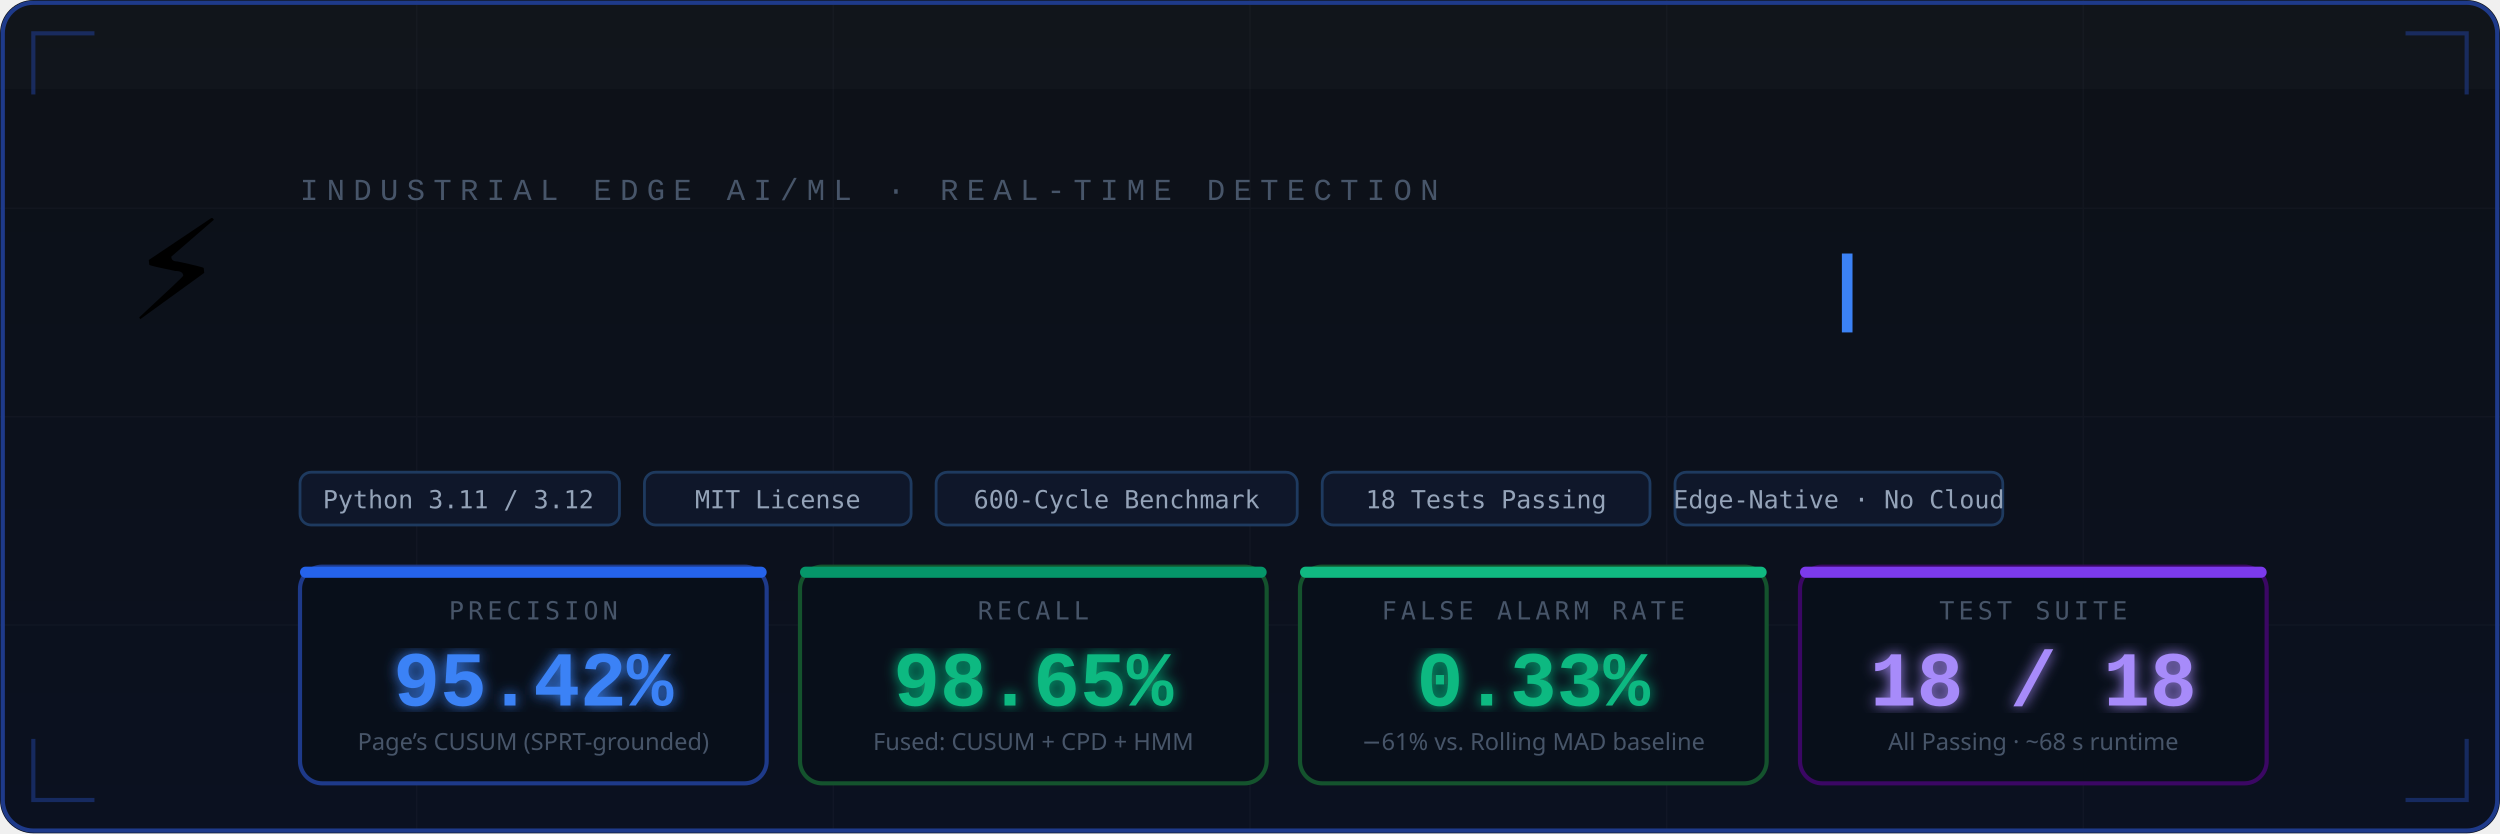
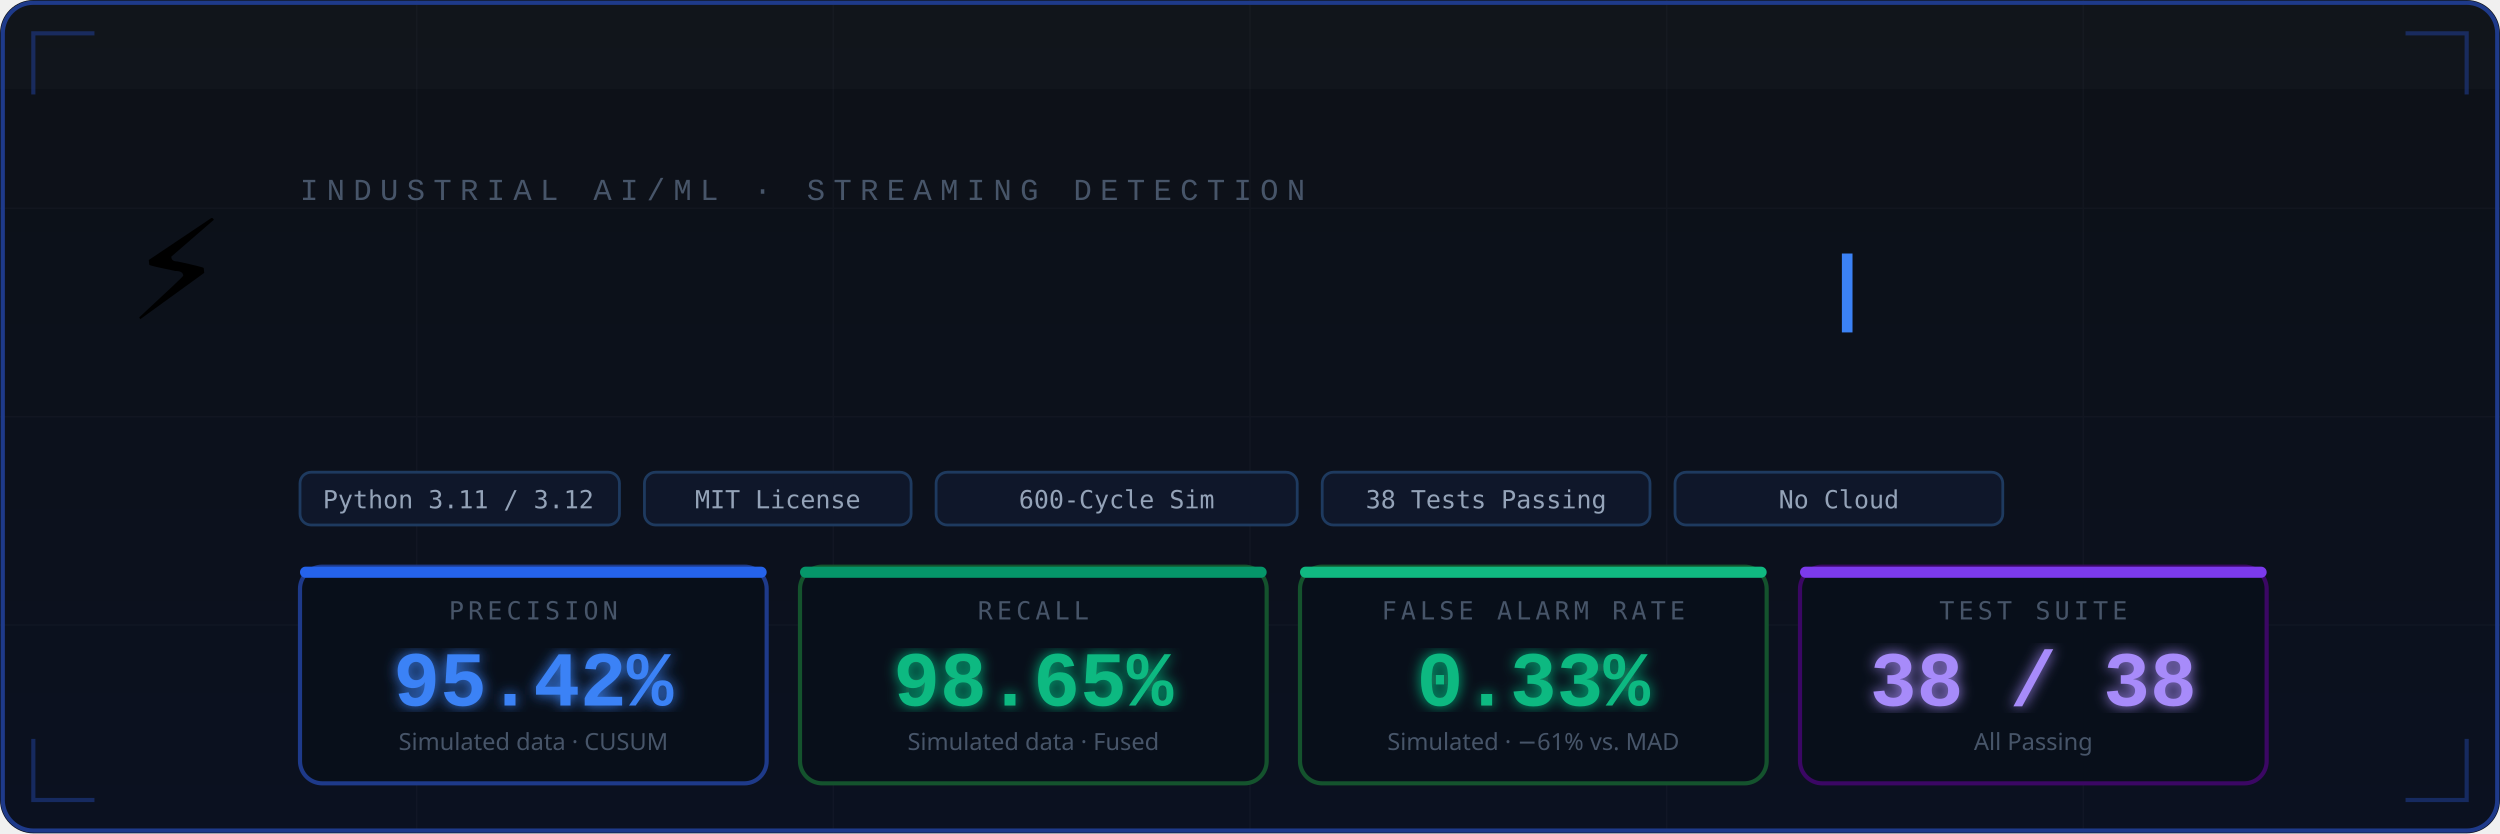
<svg xmlns="http://www.w3.org/2000/svg" width="900" height="300" viewBox="0 0 900 300">
  <defs>
    <style>
      @keyframes fadeUp { from { opacity: 0; } to { opacity: 1; } }
      @keyframes blink { 0%,100% { opacity: 1; } 50% { opacity: 0; } }
      @keyframes pulseB { 0%,100% { stroke-opacity:.3; } 50% { stroke-opacity:1; } }
      @keyframes pulseG { 0%,100% { stroke-opacity:.3; } 50% { stroke-opacity:1; } }
      @keyframes pulseE { 0%,100% { stroke-opacity:.3; } 50% { stroke-opacity:1; } }
      @keyframes pulseP { 0%,100% { stroke-opacity:.3; } 50% { stroke-opacity:1; } }
      @keyframes scan { 0% { transform:translateY(-35px); } 100% { transform:translateY(300px); } }
      .a1{animation:fadeUp .6s ease-out .1s both;}
      .a2{animation:fadeUp .6s ease-out .6s both;}
      .a3{animation:fadeUp .6s ease-out 1.1s both;}
      .a4{animation:fadeUp .6s ease-out 1.5s both;}
      .m1{animation:fadeUp .5s ease-out 2.0s both;}
      .m2{animation:fadeUp .5s ease-out 2.3s both;}
      .m3{animation:fadeUp .5s ease-out 2.6s both;}
      .m4{animation:fadeUp .5s ease-out 2.9s both;}
      .cursor{animation:blink .9s step-end infinite;fill:#3B82F6;}
      .bb{animation:pulseB 2.4s ease-in-out infinite;}
      .bg{animation:pulseG 2.4s ease-in-out .6s infinite;}
      .be{animation:pulseE 2.4s ease-in-out 1.2s infinite;}
      .bp{animation:pulseP 2.4s ease-in-out 1.8s infinite;}
      .sc{animation:scan 5s linear infinite;}
    </style>
    <linearGradient id="bgG" x1="0" y1="0" x2="0" y2="1">
      <stop offset="0%" stop-color="#0D1117" />
      <stop offset="100%" stop-color="#0B1120" />
    </linearGradient>
    <linearGradient id="rbG" x1="0" y1="0" x2="1" y2="0">
      <stop offset="0%" stop-color="#1D4ED8" />
      <stop offset="33%" stop-color="#7C3AED" />
      <stop offset="66%" stop-color="#059669" />
      <stop offset="100%" stop-color="#D97706" />
    </linearGradient>
    <filter id="tf">
      <feGaussianBlur stdDeviation="2.5" result="b" />
      <feMerge>
        <feMergeNode in="b" />
        <feMergeNode in="SourceGraphic" />
      </feMerge>
    </filter>
    <clipPath id="tc">
      <rect x="0" y="80" height="50" width="0">
        <animate attributeName="width" from="0" to="900" dur="1s" fill="freeze" begin=".6s" />
      </rect>
    </clipPath>
    <clipPath id="sc2">
      <rect x="0" y="130" height="28" width="0">
        <animate attributeName="width" from="0" to="900" dur=".8s" fill="freeze" begin="1.1s" />
      </rect>
    </clipPath>
  </defs>
  <rect width="900" height="300" fill="url(#bgG)" rx="12" />
  <g opacity=".04" stroke="#94A3B8" stroke-width=".5">
    <line x1="150" y1="0" x2="150" y2="300" />
    <line x1="300" y1="0" x2="300" y2="300" />
    <line x1="450" y1="0" x2="450" y2="300" />
    <line x1="600" y1="0" x2="600" y2="300" />
    <line x1="750" y1="0" x2="750" y2="300" />
    <line x1="0" y1="75" x2="900" y2="75" />
    <line x1="0" y1="150" x2="900" y2="150" />
    <line x1="0" y1="225" x2="900" y2="225" />
  </g>
  <rect class="sc" width="900" height="32" fill="white" opacity=".018" y="0" />
  <rect x="0" y="0" height="4" fill="url(#rbG)" rx="2" width="0">
    <animate attributeName="width" from="0" to="900" dur=".7s" fill="freeze" />
  </rect>
  <rect x="1" y="1" width="898" height="298" rx="11" fill="none" stroke="#1E3A8A" stroke-width="1.5" class="bb" />
  <g fill="none" stroke="#1E3A8A" stroke-width="1.5" opacity=".6">
    <path d="M12,34 L12,12 L34,12" />
    <path d="M866,12 L888,12 L888,34" />
    <path d="M12,266 L12,288 L34,288" />
    <path d="M866,288 L888,288 L888,266" />
  </g>
  <text x="46" y="115" font-size="50" class="a1">⚡</text>
-   <text x="108" y="72" font-family="'Courier New',monospace" font-size="11" fill="#475569" letter-spacing="3" class="a1">INDUSTRIAL EDGE AI/ML · REAL-TIME DETECTION</text>
+   <text x="108" y="72" font-family="'Courier New',monospace" font-size="11" fill="#475569" letter-spacing="3" class="a1">INDUSTRIAL AI/ML · STREAMING DETECTION</text>
  <text x="108" y="113" font-family="'Courier New',monospace" font-size="30" font-weight="bold" fill="#F1F5F9" filter="url(#tf)" clip-path="url(#tc)">Dead-Cycle Time Optimizer</text>
  <text x="656" y="113" font-family="'Courier New',monospace" font-size="30" font-weight="bold" class="cursor">|</text>
-   <text x="108" y="142" font-family="sans-serif" font-size="13" fill="#94A3B8" clip-path="url(#sc2)">Page’s CUSUM + SPRT · Multi-Tier Fusion · 15–50 MN Hydraulic Presses · OPC-UA IEC 62541</text>
+   <text x="108" y="142" font-family="sans-serif" font-size="13" fill="#94A3B8" clip-path="url(#sc2)">Page’s CUSUM + SPRT · Multi-Tier Fusion · Hydraulic Extrusion Presses · OPC-UA IEC 62541</text>
  <line x1="108" y1="160" x2="108" y2="160" stroke="#1E293B" stroke-width="1">
    <animate attributeName="x2" from="108" to="855" dur=".6s" fill="freeze" begin="1.5s" />
  </line>
  <g class="a4" font-family="monospace" font-size="9" fill="#94A3B8">
    <rect x="108" y="170" width="115" height="19" rx="4" fill="#0F172A" stroke="#1E3A5F" stroke-width="1" />
    <text x="165" y="183" text-anchor="middle">Python 3.11 / 3.12</text>
    <rect x="232" y="170" width="96" height="19" rx="4" fill="#0F172A" stroke="#1E3A5F" stroke-width="1" />
    <text x="280" y="183" text-anchor="middle">MIT License</text>
    <rect x="337" y="170" width="130" height="19" rx="4" fill="#0F172A" stroke="#1E3A5F" stroke-width="1" />
-     <text x="402" y="183" text-anchor="middle">600-Cycle Benchmark</text>
+     <text x="402" y="183" text-anchor="middle">600-Cycle Sim</text>
    <rect x="476" y="170" width="118" height="19" rx="4" fill="#0F172A" stroke="#1E3A5F" stroke-width="1" />
-     <text x="535" y="183" text-anchor="middle">18 Tests Passing</text>
+     <text x="535" y="183" text-anchor="middle">38 Tests Passing</text>
    <rect x="603" y="170" width="118" height="19" rx="4" fill="#0F172A" stroke="#1E3A5F" stroke-width="1" />
-     <text x="662" y="183" text-anchor="middle">Edge-Native · No Cloud</text>
+     <text x="662" y="183" text-anchor="middle">No Cloud</text>
  </g>
  <g class="m1">
    <rect x="108" y="204" width="168" height="78" rx="8" fill="#080F1A" stroke="#1E3A8A" stroke-width="1.5" class="bb" />
    <rect x="108" y="204" width="168" height="4" rx="2" fill="#2563EB" />
    <text x="192" y="223" text-anchor="middle" font-family="monospace" font-size="9" fill="#475569" letter-spacing="1.5">PRECISION</text>
    <text x="192" y="254" text-anchor="middle" font-family="'Courier New',monospace" font-size="28" font-weight="bold" fill="#3B82F6" filter="url(#tf)">95.42%</text>
-     <text x="192" y="270" text-anchor="middle" font-family="sans-serif" font-size="8.5" fill="#475569">Page’s CUSUM (SPRT-grounded)</text>
+     <text x="192" y="270" text-anchor="middle" font-family="sans-serif" font-size="8.5" fill="#475569">Simulated data · CUSUM</text>
  </g>
  <g class="m2">
    <rect x="288" y="204" width="168" height="78" rx="8" fill="#080F1A" stroke="#14532D" stroke-width="1.5" class="bg" />
    <rect x="288" y="204" width="168" height="4" rx="2" fill="#059669" />
    <text x="372" y="223" text-anchor="middle" font-family="monospace" font-size="9" fill="#475569" letter-spacing="1.5">RECALL</text>
    <text x="372" y="254" text-anchor="middle" font-family="'Courier New',monospace" font-size="28" font-weight="bold" fill="#10B981" filter="url(#tf)">98.65%</text>
-     <text x="372" y="270" text-anchor="middle" font-family="sans-serif" font-size="8.5" fill="#475569">Fused: CUSUM + CPD + HMM</text>
+     <text x="372" y="270" text-anchor="middle" font-family="sans-serif" font-size="8.5" fill="#475569">Simulated data · Fused</text>
  </g>
  <g class="m3">
    <rect x="468" y="204" width="168" height="78" rx="8" fill="#080F1A" stroke="#14532D" stroke-width="1.5" class="be" />
    <rect x="468" y="204" width="168" height="4" rx="2" fill="#10B981" />
    <text x="552" y="223" text-anchor="middle" font-family="monospace" font-size="9" fill="#475569" letter-spacing="1.5">FALSE ALARM RATE</text>
    <text x="552" y="254" text-anchor="middle" font-family="'Courier New',monospace" font-size="28" font-weight="bold" fill="#10B981" filter="url(#tf)">0.33%</text>
-     <text x="552" y="270" text-anchor="middle" font-family="sans-serif" font-size="8.5" fill="#475569">−61% vs. Rolling MAD baseline</text>
+     <text x="552" y="270" text-anchor="middle" font-family="sans-serif" font-size="8.5" fill="#475569">Simulated · −61% vs. MAD</text>
  </g>
  <g class="m4">
    <rect x="648" y="204" width="168" height="78" rx="8" fill="#080F1A" stroke="#3B0764" stroke-width="1.5" class="bp" />
    <rect x="648" y="204" width="168" height="4" rx="2" fill="#7C3AED" />
    <text x="732" y="223" text-anchor="middle" font-family="monospace" font-size="9" fill="#475569" letter-spacing="1.5">TEST SUITE</text>
-     <text x="732" y="254" text-anchor="middle" font-family="'Courier New',monospace" font-size="28" font-weight="bold" fill="#A78BFA" filter="url(#tf)">18 / 18</text>
-     <text x="732" y="270" text-anchor="middle" font-family="sans-serif" font-size="8.5" fill="#475569">All Passing · ~68 s runtime</text>
+     <text x="732" y="254" text-anchor="middle" font-family="'Courier New',monospace" font-size="28" font-weight="bold" fill="#A78BFA" filter="url(#tf)">38 / 38</text>
+     <text x="732" y="270" text-anchor="middle" font-family="sans-serif" font-size="8.5" fill="#475569">All Passing</text>
  </g>
  <rect x="0" y="296" height="4" fill="url(#rbG)" rx="2" width="0">
    <animate attributeName="width" from="0" to="900" dur=".7s" fill="freeze" begin="3.2s" />
  </rect>
</svg>
